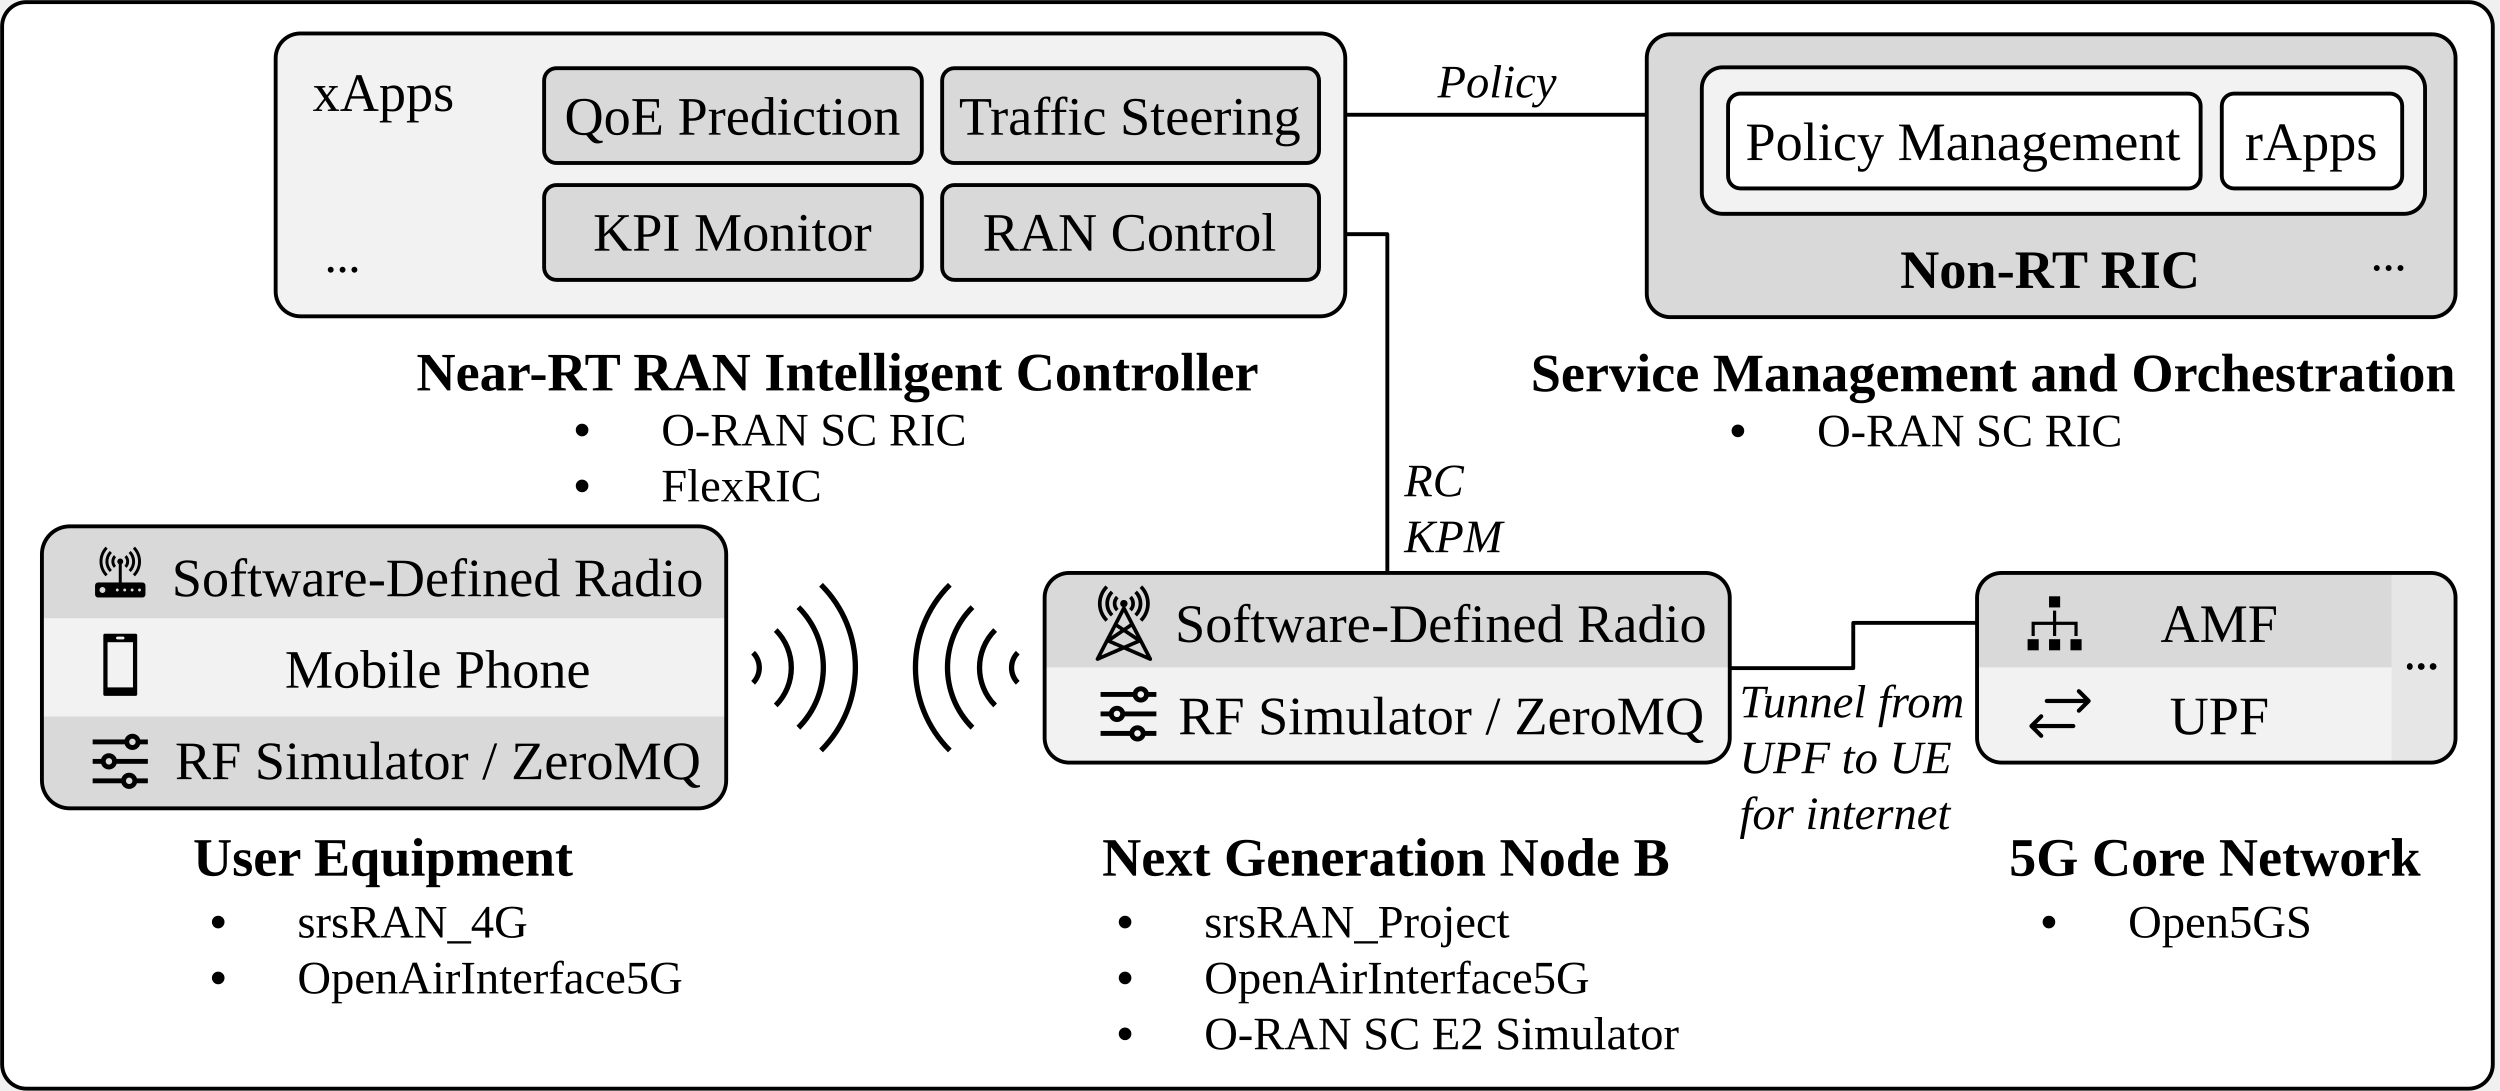
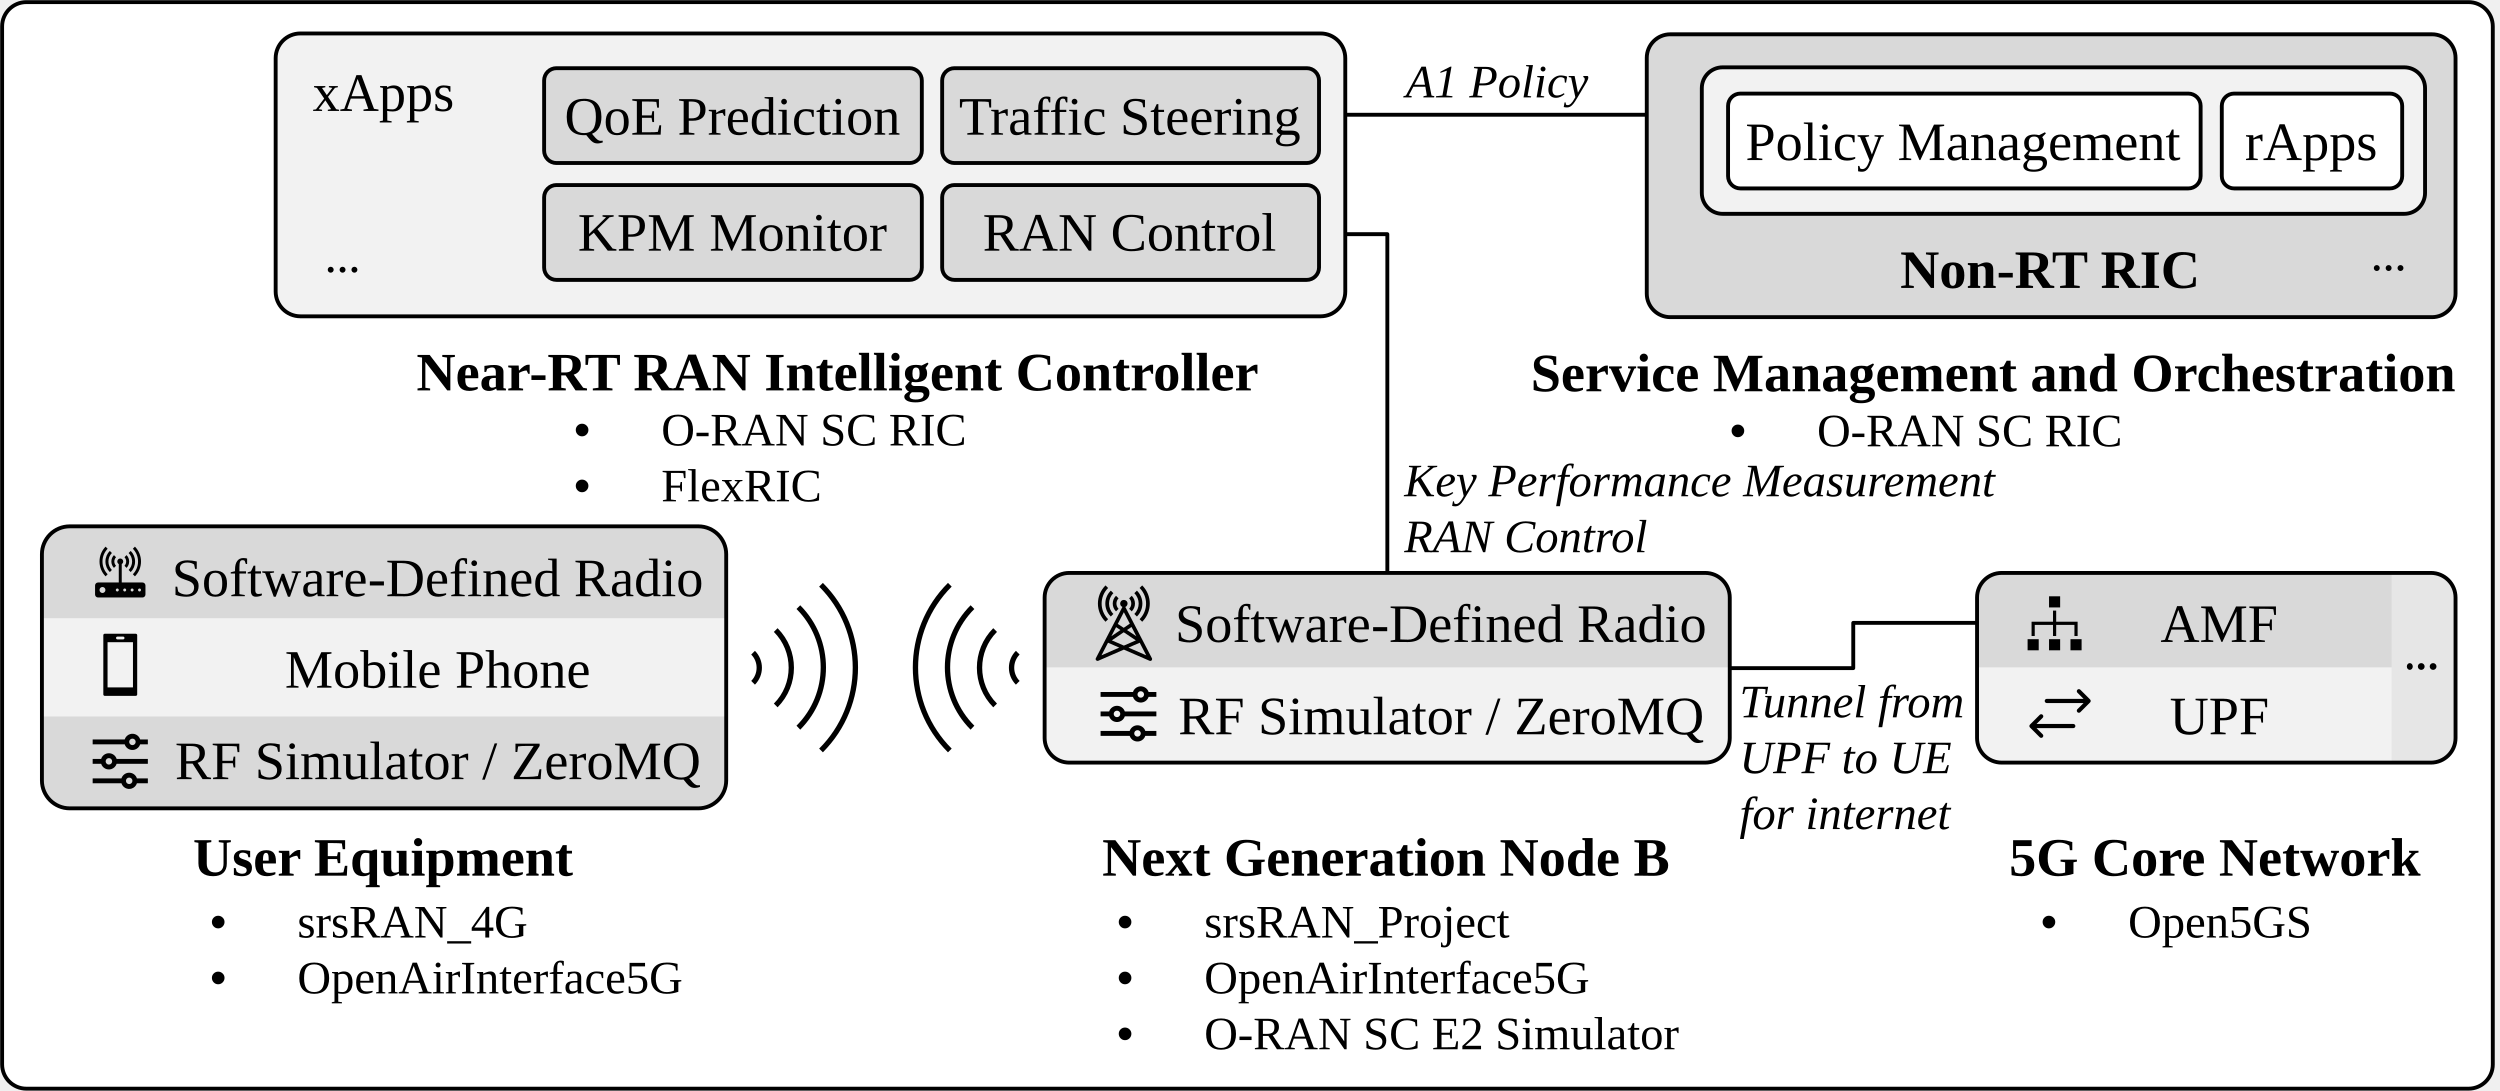
<svg xmlns="http://www.w3.org/2000/svg" width="2952" height="1288" xml:space="preserve" overflow="hidden">
  <g transform="translate(-666 -594)">
    <path d="M668 624.638C668 608.822 680.822 596 696.638 596L3580.36 596C3596.18 596 3609 608.822 3609 624.638L3609 1850.36C3609 1866.18 3596.18 1879 3580.36 1879L696.638 1879C680.822 1879 668 1866.18 668 1850.36Z" fill="#FFFFFF" fill-rule="evenodd" />
    <path d="M2610.5 662.296C2610.5 646.945 2622.94 634.5 2638.3 634.5L3537.7 634.5C3553.06 634.5 3565.5 646.945 3565.5 662.296L3565.5 940.704C3565.5 956.055 3553.06 968.5 3537.7 968.5L2638.3 968.5C2622.94 968.5 2610.5 956.055 2610.5 940.704Z" stroke="#000000" stroke-width="4.583" stroke-miterlimit="8" fill="#D9D9D9" fill-rule="evenodd" />
    <text font-family="Times New Roman,Times New Roman_MSFontService,sans-serif" font-weight="700" font-size="64" transform="matrix(1 0 0 1 2473.53 1056)">Service Management and Orchestration</text>
    <text font-family="Arial,Arial_MSFontService,sans-serif" font-weight="400" font-size="55" transform="matrix(1 0 0 1 2708.5 1121)">•</text>
    <text font-family="Times New Roman,Times New Roman_MSFontService,sans-serif" font-weight="400" font-size="55" transform="matrix(1 0 0 1 2811.62 1121)">O</text>
    <text font-family="Times New Roman,Times New Roman_MSFontService,sans-serif" font-weight="400" font-size="55" transform="matrix(1 0 0 1 2851.15 1121)">-</text>
    <text font-family="Times New Roman,Times New Roman_MSFontService,sans-serif" font-weight="400" font-size="55" transform="matrix(1 0 0 1 2869.49 1121)">RAN SC RIC</text>
    <path d="M2675.5 698.126C2675.5 684.526 2686.53 673.5 2700.13 673.5L3504.87 673.5C3518.47 673.5 3529.5 684.526 3529.5 698.126L3529.5 821.874C3529.5 835.474 3518.47 846.5 3504.87 846.5L2700.13 846.5C2686.53 846.5 2675.5 835.474 2675.5 821.874Z" stroke="#000000" stroke-width="4.583" stroke-miterlimit="8" fill="#F2F2F2" fill-rule="evenodd" />
    <text font-family="Times New Roman,Times New Roman_MSFontService,sans-serif" font-weight="700" font-size="64" transform="matrix(1 0 0 1 2909.71 934)">Non</text>
    <text font-family="Times New Roman,Times New Roman_MSFontService,sans-serif" font-weight="700" font-size="64" transform="matrix(1 0 0 1 3023.72 934)">-</text>
    <text font-family="Times New Roman,Times New Roman_MSFontService,sans-serif" font-weight="700" font-size="64" transform="matrix(1 0 0 1 3044.91 934)">RT RIC</text>
    <path d="M668.5 625.138C668.5 609.322 681.322 596.5 697.138 596.5L3580.86 596.5C3596.68 596.5 3609.5 609.322 3609.5 625.138L3609.5 1850.86C3609.5 1866.68 3596.68 1879.5 3580.86 1879.5L697.138 1879.5C681.322 1879.5 668.5 1866.68 668.5 1850.86Z" stroke="#000000" stroke-width="4.583" stroke-miterlimit="8" fill="none" fill-rule="evenodd" />
    <text font-family="Times New Roman,Times New Roman_MSFontService,sans-serif" font-weight="700" font-size="64" transform="matrix(1 0 0 1 893.947 1628)">User Equipment</text>
    <path d="M715 1246.52C715 1229.11 729.113 1215 746.522 1215L1491.48 1215C1508.89 1215 1523 1229.11 1523 1246.52L1523 1516.48C1523 1533.89 1508.89 1548 1491.48 1548L746.522 1548C729.113 1548 715 1533.89 715 1516.48Z" fill="#D9D9D9" fill-rule="evenodd" />
    <rect x="715" y="1324" width="808" height="116" fill="#F2F2F2" />
    <path d="M715.5 1248.4C715.5 1230.23 730.228 1215.5 748.397 1215.5L1490.6 1215.5C1508.77 1215.5 1523.5 1230.23 1523.5 1248.4L1523.5 1515.6C1523.5 1533.77 1508.77 1548.5 1490.6 1548.5L748.397 1548.5C730.228 1548.5 715.5 1533.77 715.5 1515.6Z" stroke="#000000" stroke-width="4.583" stroke-miterlimit="8" fill="none" fill-rule="evenodd" />
    <text font-family="Times New Roman,Times New Roman_MSFontService,sans-serif" font-weight="400" font-size="64" transform="matrix(1 0 0 1 872.618 1514)">RF Simulator / </text>
    <text font-family="Times New Roman,Times New Roman_MSFontService,sans-serif" font-weight="400" font-size="64" transform="matrix(1 0 0 1 1269.65 1514)">ZeroMQ</text>
    <text font-family="Times New Roman,Times New Roman_MSFontService,sans-serif" font-weight="400" font-size="64" transform="matrix(1 0 0 1 1002.38 1406)">Mobile Phone</text>
    <text font-family="Times New Roman,Times New Roman_MSFontService,sans-serif" font-weight="400" font-size="64" transform="matrix(1 0 0 1 868.894 1298)">Software</text>
    <text font-family="Times New Roman,Times New Roman_MSFontService,sans-serif" font-weight="400" font-size="64" transform="matrix(1 0 0 1 1100.35 1298)">-</text>
    <text font-family="Times New Roman,Times New Roman_MSFontService,sans-serif" font-weight="400" font-size="64" transform="matrix(1 0 0 1 1121.55 1298)">Defined Radio</text>
    <g>
      <g>
        <g>
          <path d="M823 1405.67 793 1405.67 793 1352.33 823 1352.33 823 1405.67ZM804.667 1345.67 811.333 1345.67C812.25 1345.67 813 1346.42 813 1347.33 813 1348.25 812.25 1349 811.333 1349L804.667 1349C803.75 1349 803 1348.25 803 1347.33 803 1346.42 803.75 1345.67 804.667 1345.67ZM826.333 1342.33 789.667 1342.33C788.75 1342.33 788 1343.08 788 1344L788 1414C788 1414.92 788.75 1415.67 789.667 1415.67L826.333 1415.67C827.25 1415.67 828 1414.92 828 1414L828 1344C828 1343.08 827.25 1342.33 826.333 1342.33Z" />
        </g>
      </g>
    </g>
    <g>
      <g>
        <g>
          <path d="M69.516 20.125C67.928 15.076 62.547 12.271 57.499 13.86 54.512 14.799 52.173 17.139 51.233 20.125L13.417 20.125 13.417 25.875 51.233 25.875C52.822 30.924 58.202 33.729 63.251 32.14 66.237 31.201 68.577 28.861 69.516 25.875L78.583 25.875 78.583 20.125ZM60.375 26.833C58.258 26.833 56.541 25.117 56.541 23 56.541 20.883 58.258 19.167 60.375 19.167 62.492 19.167 64.208 20.883 64.208 23 64.208 25.117 62.492 26.833 60.375 26.833Z" transform="matrix(1 0 0 1 762 1447)" />
          <path d="M56.541 59.416C52.358 59.422 48.66 62.136 47.4 66.125L13.417 66.125 13.417 71.875 47.4 71.875C48.988 76.924 54.369 79.729 59.418 78.14 62.404 77.201 64.743 74.861 65.683 71.875L78.583 71.875 78.583 66.125 65.683 66.125C64.423 62.136 60.725 59.422 56.541 59.416ZM56.541 72.833C54.425 72.833 52.708 71.117 52.708 69 52.708 66.883 54.425 65.166 56.541 65.166 58.659 65.166 60.375 66.883 60.375 69 60.375 71.117 58.659 72.833 56.541 72.833Z" transform="matrix(1 0 0 1 762 1447)" />
          <path d="M32.583 36.417C28.4 36.422 24.702 39.136 23.442 43.125L13.417 43.125 13.417 48.875 23.442 48.875C25.03 53.924 30.411 56.729 35.459 55.14 38.446 54.201 40.785 51.861 41.725 48.875L78.583 48.875 78.583 43.125 41.725 43.125C40.465 39.136 36.767 36.422 32.583 36.417ZM32.583 49.833C30.466 49.833 28.75 48.117 28.75 46 28.75 43.883 30.466 42.167 32.583 42.167 34.7 42.167 36.417 43.883 36.417 46 36.417 48.117 34.7 49.833 32.583 49.833Z" transform="matrix(1 0 0 1 762 1447)" />
        </g>
      </g>
    </g>
    <g>
      <g>
        <g>
          <path d="M34.563 37.1 37.013 34.65C35.788 33.338 35 31.588 35 29.663 35 27.738 35.788 25.988 37.013 24.675L34.563 22.225C32.638 24.15 31.5 26.775 31.5 29.663 31.5 32.55 32.638 35.175 34.563 37.1Z" transform="matrix(1 0 0 1.01191 766 1227)" />
          <path d="M29.663 42 32.113 39.55C29.575 37.013 28 33.513 28 29.663 28 25.813 29.575 22.313 32.113 19.775L29.663 17.325C26.425 20.475 24.5 24.85 24.5 29.663 24.5 34.475 26.425 38.85 29.663 42Z" transform="matrix(1 0 0 1.01191 766 1227)" />
          <path d="M27.125 44.538C23.363 40.775 21 35.525 21 29.663 21 23.8 23.363 18.638 27.125 14.787L24.675 12.338C20.213 16.8 17.5 22.925 17.5 29.663 17.5 36.4 20.213 42.525 24.675 46.988L27.125 44.538Z" transform="matrix(1 0 0 1.01191 766 1227)" />
          <path d="M49.438 37.1C51.363 35.175 52.5 32.55 52.5 29.663 52.5 26.775 51.363 24.15 49.438 22.225L46.988 24.675C48.213 25.9 49 27.65 49 29.663 49 31.675 48.213 33.338 46.988 34.65L49.438 37.1Z" transform="matrix(1 0 0 1.01191 766 1227)" />
          <path d="M51.888 39.55 54.338 42C57.575 38.85 59.5 34.475 59.5 29.663 59.5 24.85 57.575 20.475 54.338 17.325L51.888 19.775C54.425 22.313 56 25.813 56 29.663 56 33.513 54.425 37.013 51.888 39.55Z" transform="matrix(1 0 0 1.01191 766 1227)" />
          <path d="M56.875 44.538 59.325 46.988C63.788 42.525 66.5 36.4 66.5 29.663 66.5 22.925 63.788 16.8 59.325 12.338L56.875 14.787C60.638 18.55 63 23.8 63 29.663 63 35.525 60.638 40.688 56.875 44.538Z" transform="matrix(1 0 0 1.01191 766 1227)" />
          <path d="M64.75 64.663C63.788 64.663 63 63.875 63 62.913 63 61.95 63.788 61.163 64.75 61.163 65.713 61.163 66.5 61.95 66.5 62.913 66.5 63.875 65.713 64.663 64.75 64.663ZM56 64.663C55.038 64.663 54.25 63.875 54.25 62.913 54.25 61.95 55.038 61.163 56 61.163 56.963 61.163 57.75 61.95 57.75 62.913 57.75 63.875 56.963 64.663 56 64.663ZM47.25 64.663C46.288 64.663 45.5 63.875 45.5 62.913 45.5 61.95 46.288 61.163 47.25 61.163 48.213 61.163 49 61.95 49 62.913 49 63.875 48.213 64.663 47.25 64.663ZM38.5 64.663C37.538 64.663 36.75 63.875 36.75 62.913 36.75 61.95 37.538 61.163 38.5 61.163 39.463 61.163 40.25 61.95 40.25 62.913 40.25 63.875 39.463 64.663 38.5 64.663ZM21 66.413C19.075 66.413 17.5 64.838 17.5 62.913 17.5 60.988 19.075 59.413 21 59.413 22.925 59.413 24.5 60.988 24.5 62.913 24.5 64.838 22.925 66.413 21 66.413ZM68.25 54.163 43.75 54.163 43.75 32.638C44.8 32.025 45.5 30.888 45.5 29.663 45.5 27.738 43.925 26.163 42 26.163 40.075 26.163 38.5 27.738 38.5 29.663 38.5 30.975 39.2 32.113 40.25 32.638L40.25 54.163 15.75 54.163C13.825 54.163 12.25 55.738 12.25 57.663L12.25 68.163C12.25 70.088 13.825 71.663 15.75 71.663L68.25 71.663C70.175 71.663 71.75 70.088 71.75 68.163L71.75 57.663C71.75 55.738 70.175 54.163 68.25 54.163Z" transform="matrix(1 0 0 1.01191 766 1227)" />
        </g>
      </g>
    </g>
    <g>
      <g>
        <g>
          <path d="M55.681 132.754C108.531 79.904 194.098 79.904 246.948 132.754L251.352 128.35C195.985 72.983 106.329 72.983 51.277 128.35L55.681 132.754Z" transform="matrix(6.12324e-17 1 -1 6.12323e-17 1766 1231)" />
          <path d="M224.612 155.089C184.031 114.508 118.283 114.508 77.702 155.089L82.106 159.494C120.171 121.429 181.829 121.429 219.894 159.494L224.612 155.089Z" transform="matrix(6.12324e-17 1 -1 6.12323e-17 1766 1231)" />
          <path d="M109.16 186.233C132.439 162.954 170.504 162.954 193.783 186.233L198.187 181.829C172.392 156.033 130.552 156.033 104.756 181.829L109.16 186.233Z" transform="matrix(6.12324e-17 1 -1 6.12323e-17 1766 1231)" />
          <path d="M135.9 212.973C144.394 204.479 158.55 204.479 167.044 212.973L171.448 208.569C160.437 197.558 142.506 197.558 131.496 208.569L135.9 212.973Z" transform="matrix(6.12324e-17 1 -1 6.12323e-17 1766 1231)" />
        </g>
      </g>
    </g>
    <text font-family="Arial,Arial_MSFontService,sans-serif" font-weight="400" font-size="55" transform="matrix(1 0 0 1 914.043 1701)">•</text>
    <text font-family="Times New Roman,Times New Roman_MSFontService,sans-serif" font-weight="400" font-size="55" transform="matrix(1 0 0 1 1017.17 1701)">srsRAN_4G</text>
    <text font-family="Arial,Arial_MSFontService,sans-serif" font-weight="400" font-size="55" transform="matrix(1 0 0 1 914.043 1767)">•</text>
    <text font-family="Times New Roman,Times New Roman_MSFontService,sans-serif" font-weight="400" font-size="55" transform="matrix(1 0 0 1 1017.17 1767)">OpenAirInterface5G</text>
    <text font-family="Times New Roman,Times New Roman_MSFontService,sans-serif" font-weight="700" font-size="64" transform="matrix(1 0 0 1 1967.44 1628)">Next Generation Node B</text>
    <g>
      <g>
        <g>
          <path d="M55.681 132.754C108.531 79.904 194.098 79.904 246.948 132.754L251.352 128.35C195.986 72.983 106.329 72.983 51.277 128.35L55.681 132.754Z" transform="matrix(1.83697e-16 1 1 -1.83697e-16 1657 1231)" />
          <path d="M224.613 155.09C184.031 114.508 118.283 114.508 77.702 155.09L82.106 159.494C120.171 121.429 181.829 121.429 219.894 159.494L224.613 155.09Z" transform="matrix(1.83697e-16 1 1 -1.83697e-16 1657 1231)" />
          <path d="M109.16 186.233C132.44 162.954 170.504 162.954 193.783 186.233L198.188 181.829C172.392 156.033 130.552 156.033 104.756 181.829L109.16 186.233Z" transform="matrix(1.83697e-16 1 1 -1.83697e-16 1657 1231)" />
          <path d="M135.9 212.973C144.394 204.479 158.55 204.479 167.044 212.973L171.448 208.569C160.438 197.558 142.506 197.558 131.496 208.569L135.9 212.973Z" transform="matrix(1.83697e-16 1 1 -1.83697e-16 1657 1231)" />
        </g>
      </g>
    </g>
    <path d="M1899 1299.06C1899 1283.01 1912.01 1270 1928.06 1270L2678.94 1270C2694.99 1270 2708 1283.01 2708 1299.06L2708 1464.94C2708 1480.99 2694.99 1494 2678.94 1494L1928.06 1494C1912.01 1494 1899 1480.99 1899 1464.94Z" fill="#D9D9D9" fill-rule="evenodd" />
    <path d="M31.828 0 776.172 0C793.75-6.42937e-15 808 14.25 808 31.828L808 111 0 111 0 31.828C-6.42933e-15 14.25 14.25 0 31.828 0Z" fill="#F2F2F2" fill-rule="evenodd" transform="matrix(1 0 0 -1 1900 1493)" />
    <path d="M1899.5 1299.56C1899.5 1283.51 1912.51 1270.5 1928.56 1270.5L2679.44 1270.5C2695.49 1270.5 2708.5 1283.51 2708.5 1299.56L2708.5 1465.44C2708.5 1481.49 2695.49 1494.5 2679.44 1494.5L1928.56 1494.5C1912.51 1494.5 1899.5 1481.49 1899.5 1465.44Z" stroke="#000000" stroke-width="4.583" stroke-miterlimit="8" fill="none" fill-rule="evenodd" />
    <text font-family="Times New Roman,Times New Roman_MSFontService,sans-serif" font-weight="400" font-size="64" transform="matrix(1 0 0 1 2053.54 1352)">Software</text>
    <text font-family="Times New Roman,Times New Roman_MSFontService,sans-serif" font-weight="400" font-size="64" transform="matrix(1 0 0 1 2285 1352)">-</text>
    <text font-family="Times New Roman,Times New Roman_MSFontService,sans-serif" font-weight="400" font-size="64" transform="matrix(1 0 0 1 2306.2 1352)">Defined Radio</text>
    <g>
      <g>
        <g>
          <path d="M43.333 37.917 46.367 34.883C43.043 31.438 43.043 25.979 46.367 22.533L43.333 19.5C38.277 24.598 38.277 32.819 43.333 37.917Z" transform="matrix(1.00962 0 0 1 1940 1278)" />
          <path d="M37.267 43.983 40.3 40.95C33.539 34.232 33.504 23.305 40.222 16.544 40.248 16.518 40.274 16.492 40.3 16.467L37.267 13.433C28.831 21.75 28.734 35.331 37.051 43.767 37.122 43.84 37.194 43.912 37.267 43.983Z" transform="matrix(1.00962 0 0 1 1940 1278)" />
          <path d="M34.125 47.125C24.012 36.93 24.012 20.487 34.125 10.292L31.092 7.258C19.245 19.104 19.244 38.309 31.089 50.156 31.09 50.157 31.091 50.157 31.092 50.158Z" transform="matrix(1.00962 0 0 1 1940 1278)" />
          <path d="M61.75 37.917C66.806 32.819 66.806 24.598 61.75 19.5L58.717 22.533C60.336 24.178 61.233 26.4 61.208 28.708 61.212 31.012 60.318 33.227 58.717 34.883Z" transform="matrix(1.00962 0 0 1 1940 1278)" />
          <path d="M64.783 40.95 67.817 43.983C76.253 35.666 76.349 22.085 68.032 13.649 67.961 13.577 67.889 13.505 67.817 13.433L64.783 16.467C71.544 23.185 71.579 34.111 64.861 40.872 64.835 40.898 64.809 40.924 64.783 40.95Z" transform="matrix(1.00962 0 0 1 1940 1278)" />
          <path d="M70.958 47.125 73.992 50.158C85.838 38.313 85.839 19.107 73.994 7.261 73.993 7.26 73.992 7.259 73.992 7.258L70.958 10.292C81.071 20.487 81.071 36.93 70.958 47.125Z" transform="matrix(1.00962 0 0 1 1940 1278)" />
          <path d="M85.583 93.936 85.583 93.936C85.55 93.743 85.488 93.557 85.399 93.383 85.399 93.383 85.399 93.383 85.399 93.318L54.524 33.193C54.43 33.017 54.309 32.856 54.167 32.717 56.385 31.819 57.456 29.293 56.559 27.075 55.661 24.856 53.135 23.785 50.917 24.682 48.698 25.58 47.627 28.106 48.525 30.325 48.965 31.413 49.828 32.276 50.917 32.717 50.801 32.844 50.703 32.986 50.624 33.139L19.749 93.264C19.749 93.264 19.749 93.264 19.749 93.329 19.66 93.503 19.598 93.689 19.565 93.882L19.565 93.882C19.538 94.061 19.538 94.244 19.565 94.423 19.565 94.423 19.565 94.51 19.565 94.553 19.594 94.728 19.645 94.9 19.717 95.062 19.717 95.062 19.717 95.062 19.717 95.062 19.717 95.062 19.825 95.214 19.868 95.301 19.934 95.409 20.007 95.514 20.085 95.615L20.085 95.615C20.14 95.662 20.198 95.705 20.258 95.745 20.352 95.833 20.453 95.913 20.562 95.983 20.646 96.027 20.733 96.067 20.822 96.102L21.147 96.222 21.428 96.222 21.667 96.416 21.818 96.416 21.959 96.416C22.158 96.398 22.352 96.347 22.533 96.265L52.563 83.059 82.55 96.232C82.822 96.356 83.118 96.419 83.416 96.416L83.416 96.416C83.596 96.413 83.774 96.388 83.947 96.341L84.099 96.341C84.237 96.288 84.371 96.227 84.5 96.156L84.597 96.091C84.739 96.002 84.87 95.897 84.987 95.777L84.987 95.777C85.072 95.671 85.148 95.559 85.215 95.442 85.262 95.372 85.305 95.299 85.345 95.225 85.345 95.225 85.345 95.225 85.345 95.225 85.418 95.059 85.469 94.884 85.496 94.705 85.496 94.705 85.496 94.629 85.496 94.586 85.564 94.376 85.594 94.156 85.583 93.936ZM67.166 67.34 56.225 59.941 61.501 56.333ZM52.542 38.87 59.507 52.422 52.379 57.33 45.879 52.997C45.738 52.898 45.585 52.818 45.424 52.758ZM43.463 56.539 48.544 59.973 37.917 67.264ZM26.379 89.819 34.027 74.912 47.168 80.686ZM38.502 72.15 52.401 62.584 66.571 72.171 52.563 78.325ZM75.335 88.335 57.947 80.697 71.067 74.934 78.704 89.808Z" transform="matrix(1.00962 0 0 1 1940 1278)" />
        </g>
      </g>
    </g>
    <text font-family="Times New Roman,Times New Roman_MSFontService,sans-serif" font-weight="400" font-size="64" transform="matrix(1 0 0 1 2057.26 1461)">RF Simulator / </text>
    <text font-family="Times New Roman,Times New Roman_MSFontService,sans-serif" font-weight="400" font-size="64" transform="matrix(1 0 0 1 2454.29 1461)">ZeroMQ</text>
    <g>
      <g>
        <g>
          <path d="M69.516 20.125C67.928 15.076 62.547 12.271 57.499 13.86 54.512 14.799 52.173 17.139 51.233 20.125L13.417 20.125 13.417 25.875 51.233 25.875C52.822 30.924 58.202 33.729 63.251 32.14 66.237 31.201 68.577 28.861 69.516 25.875L78.583 25.875 78.583 20.125ZM60.375 26.833C58.258 26.833 56.541 25.117 56.541 23 56.541 20.883 58.258 19.167 60.375 19.167 62.492 19.167 64.208 20.883 64.208 23 64.208 25.117 62.492 26.833 60.375 26.833Z" transform="matrix(1.01087 0 0 1 1952 1391)" />
          <path d="M56.541 59.416C52.358 59.422 48.66 62.136 47.4 66.125L13.417 66.125 13.417 71.875 47.4 71.875C48.988 76.924 54.369 79.729 59.418 78.14 62.404 77.201 64.743 74.861 65.683 71.875L78.583 71.875 78.583 66.125 65.683 66.125C64.423 62.136 60.725 59.422 56.541 59.416ZM56.541 72.833C54.425 72.833 52.708 71.117 52.708 69 52.708 66.883 54.425 65.166 56.541 65.166 58.659 65.166 60.375 66.883 60.375 69 60.375 71.117 58.659 72.833 56.541 72.833Z" transform="matrix(1.01087 0 0 1 1952 1391)" />
          <path d="M32.583 36.417C28.4 36.422 24.702 39.136 23.442 43.125L13.417 43.125 13.417 48.875 23.442 48.875C25.03 53.924 30.411 56.729 35.459 55.14 38.446 54.201 40.785 51.861 41.725 48.875L78.583 48.875 78.583 43.125 41.725 43.125C40.465 39.136 36.767 36.422 32.583 36.417ZM32.583 49.833C30.466 49.833 28.75 48.117 28.75 46 28.75 43.883 30.466 42.167 32.583 42.167 34.7 42.167 36.417 43.883 36.417 46 36.417 48.117 34.7 49.833 32.583 49.833Z" transform="matrix(1.01087 0 0 1 1952 1391)" />
        </g>
      </g>
    </g>
    <text font-family="Arial,Arial_MSFontService,sans-serif" font-weight="400" font-size="55" transform="matrix(1 0 0 1 1984.86 1701)">•</text>
    <text font-family="Times New Roman,Times New Roman_MSFontService,sans-serif" font-weight="400" font-size="55" transform="matrix(1 0 0 1 2087.98 1701)">srsRAN_Project</text>
    <text font-family="Arial,Arial_MSFontService,sans-serif" font-weight="400" font-size="55" transform="matrix(1 0 0 1 1984.86 1767)">•</text>
    <text font-family="Times New Roman,Times New Roman_MSFontService,sans-serif" font-weight="400" font-size="55" transform="matrix(1 0 0 1 2087.98 1767)">OpenAirInterface5G</text>
    <text font-family="Arial,Arial_MSFontService,sans-serif" font-weight="400" font-size="55" transform="matrix(1 0 0 1 1984.86 1833)">•</text>
    <text font-family="Times New Roman,Times New Roman_MSFontService,sans-serif" font-weight="400" font-size="55" transform="matrix(1 0 0 1 2087.98 1833)">O</text>
    <text font-family="Times New Roman,Times New Roman_MSFontService,sans-serif" font-weight="400" font-size="55" transform="matrix(1 0 0 1 2127.51 1833)">-</text>
    <text font-family="Times New Roman,Times New Roman_MSFontService,sans-serif" font-weight="400" font-size="55" transform="matrix(1 0 0 1 2145.85 1833)">RAN SC E2 Simulator</text>
    <text font-family="Times New Roman,Times New Roman_MSFontService,sans-serif" font-weight="700" font-size="64" transform="matrix(1 0 0 1 3038.4 1628)">5G Core Network</text>
    <path d="M3000 1299.06C3000 1283.01 3013.01 1270 3029.06 1270L3535.94 1270C3551.99 1270 3565 1283.01 3565 1299.06L3565 1464.94C3565 1480.99 3551.99 1494 3535.94 1494L3029.06 1494C3013.01 1494 3000 1480.99 3000 1464.94Z" fill="#D9D9D9" fill-rule="evenodd" />
    <path d="M31.828 0 533.172 0C550.75-8.99152e-15 565 14.25 565 31.828L565 111 0 111 0 31.828C-4.49575e-15 14.25 14.25-4.49576e-15 31.828-8.99152e-15Z" fill="#F2F2F2" fill-rule="evenodd" transform="matrix(1 0 0 -1 3000 1493)" />
    <text font-family="Times New Roman,Times New Roman_MSFontService,sans-serif" font-weight="400" font-size="64" transform="matrix(1 0 0 1 3217.04 1352)">AMF</text>
    <g>
      <g>
        <g>
          <path d="M3085.5 1361.88 3085.5 1348.75 3098.62 1348.75 3098.62 1361.88Z" />
          <path d="M3085.5 1311.25 3085.5 1298.12 3098.62 1298.12 3098.62 1311.25Z" />
          <path d="M3060.19 1361.88 3060.19 1348.75 3073.31 1348.75 3073.31 1361.88Z" />
          <path d="M3110.81 1361.88 3110.81 1348.75 3123.94 1348.75 3123.94 1361.88Z" />
          <path d="M3064.88 1328.12 3064.88 1345 3068.62 1345 3068.62 1331.88 3090.19 1331.88 3090.19 1345 3093.94 1345 3093.94 1331.88 3115.5 1331.88 3115.5 1345 3119.25 1345 3119.25 1328.12 3093.94 1328.12 3093.94 1315 3090.19 1315 3090.19 1328.12 3064.88 1328.12Z" />
        </g>
      </g>
    </g>
    <text font-family="Times New Roman,Times New Roman_MSFontService,sans-serif" font-weight="400" font-size="64" transform="matrix(1 0 0 1 3227.92 1461)">UPF</text>
    <g>
      <g>
        <g>
          <path d="M3114.14 1448.84 3070.72 1448.84 3078.03 1441.54C3078.97 1440.56 3078.95 1438.99 3077.97 1438.05 3077.01 1437.12 3075.49 1437.12 3074.54 1438.05L3063.01 1449.57C3062.05 1450.53 3062.05 1452.09 3063.01 1453.06L3074.54 1464.58C3075.52 1465.53 3077.08 1465.5 3078.03 1464.52 3078.95 1463.56 3078.95 1462.04 3078.03 1461.09L3070.72 1453.78 3114.14 1453.78C3115.5 1453.78 3116.6 1452.68 3116.6 1451.31 3116.6 1449.95 3115.5 1448.84 3114.14 1448.84Z" />
          <path d="M3082.86 1419.22 3126.28 1419.22 3118.97 1411.91C3118.03 1410.93 3118.05 1409.37 3119.03 1408.42 3119.99 1407.5 3121.51 1407.5 3122.46 1408.42L3133.99 1419.94C3134.95 1420.91 3134.95 1422.47 3133.99 1423.43L3122.46 1434.95C3121.48 1435.9 3119.92 1435.87 3118.97 1434.89 3118.05 1433.94 3118.05 1432.42 3118.97 1431.46L3126.28 1424.16 3082.86 1424.16C3081.5 1424.16 3080.4 1423.05 3080.4 1421.69 3080.4 1420.32 3081.5 1419.22 3082.86 1419.22Z" />
        </g>
      </g>
    </g>
    <text font-family="Arial,Arial_MSFontService,sans-serif" font-weight="400" font-size="55" transform="matrix(1 0 0 1 3075.76 1701)">•</text>
    <text font-family="Times New Roman,Times New Roman_MSFontService,sans-serif" font-weight="400" font-size="55" transform="matrix(1 0 0 1 3178.89 1701)">Open5GS</text>
    <path d="M30.244 0 193.755 0C210.459-3.56478e-15 224 13.541 224 30.244L224 75 0 75 0 30.244C-3.56477e-15 13.541 13.541 0 30.244 0Z" fill="#E6E6E6" fill-rule="evenodd" transform="matrix(-1.83697e-16 -1 -1 1.83697e-16 3565 1493)" />
    <path d="M3000.5 1299.56C3000.5 1283.51 3013.51 1270.5 3029.56 1270.5L3536.44 1270.5C3552.49 1270.5 3565.5 1283.51 3565.5 1299.56L3565.5 1465.44C3565.5 1481.49 3552.49 1494.5 3536.44 1494.5L3029.56 1494.5C3013.51 1494.5 3000.5 1481.49 3000.5 1465.44Z" stroke="#000000" stroke-width="4.583" stroke-miterlimit="8" fill="none" fill-rule="evenodd" />
    <path d="M0 0 398.877 0 398.877 59.656" stroke="#000000" stroke-width="4.583" stroke-linejoin="round" stroke-miterlimit="10" fill="none" fill-rule="evenodd" transform="matrix(-1.83697e-16 -1 -1 1.83697e-16 2304.16 1269.38)" />
    <path d="M991.5 662.672C991.5 646.561 1004.56 633.5 1020.67 633.5L2225.33 633.5C2241.44 633.5 2254.5 646.561 2254.5 662.672L2254.5 938.328C2254.5 954.44 2241.44 967.5 2225.33 967.5L1020.67 967.5C1004.56 967.5 991.5 954.44 991.5 938.328Z" stroke="#000000" stroke-width="4.583" stroke-miterlimit="8" fill="#F2F2F2" fill-rule="evenodd" />
    <text font-family="Times New Roman,Times New Roman_MSFontService,sans-serif" font-weight="700" font-size="64" transform="matrix(1 0 0 1 1157.77 1055)">Near</text>
    <text font-family="Times New Roman,Times New Roman_MSFontService,sans-serif" font-weight="700" font-size="64" transform="matrix(1 0 0 1 1291.16 1055)">-</text>
    <text font-family="Times New Roman,Times New Roman_MSFontService,sans-serif" font-weight="700" font-size="64" transform="matrix(1 0 0 1 1312.36 1055)">RT RAN Intelligent Controller</text>
    <text font-family="Arial,Arial_MSFontService,sans-serif" font-weight="400" font-size="55" transform="matrix(1 0 0 1 1343.71 1120)">•</text>
    <text font-family="Times New Roman,Times New Roman_MSFontService,sans-serif" font-weight="400" font-size="55" transform="matrix(1 0 0 1 1446.84 1120)">O</text>
    <text font-family="Times New Roman,Times New Roman_MSFontService,sans-serif" font-weight="400" font-size="55" transform="matrix(1 0 0 1 1486.37 1120)">-</text>
    <text font-family="Times New Roman,Times New Roman_MSFontService,sans-serif" font-weight="400" font-size="55" transform="matrix(1 0 0 1 1504.7 1120)">RAN SC RIC</text>
    <text font-family="Arial,Arial_MSFontService,sans-serif" font-weight="400" font-size="55" transform="matrix(1 0 0 1 1343.71 1186)">•</text>
    <text font-family="Times New Roman,Times New Roman_MSFontService,sans-serif" font-weight="400" font-size="55" transform="matrix(1 0 0 1 1446.84 1186)">FlexRIC</text>
    <path d="M2254.5 729.5 2609.97 729.5" stroke="#000000" stroke-width="4.583" stroke-miterlimit="8" fill="none" fill-rule="evenodd" />
-     <text font-family="Times New Roman,Times New Roman_MSFontService,sans-serif" font-style="italic" font-weight="400" font-size="55" transform="matrix(1 0 0 1 2363.45 709)">Policy</text>
-     <text font-family="Times New Roman,Times New Roman_MSFontService,sans-serif" font-style="italic" font-weight="400" font-size="55" transform="matrix(1 0 0 1 2324.16 1180)">RC</text>
-     <text font-family="Times New Roman,Times New Roman_MSFontService,sans-serif" font-style="italic" font-weight="400" font-size="55" transform="matrix(1 0 0 1 2324.16 1246)">KPM</text>
-     <path d="M1308.5 827.031C1308.5 819.006 1315.01 812.5 1323.03 812.5L1739.97 812.5C1747.99 812.5 1754.5 819.006 1754.5 827.031L1754.5 909.969C1754.5 917.994 1747.99 924.5 1739.97 924.5L1323.03 924.5C1315.01 924.5 1308.5 917.994 1308.5 909.969Z" stroke="#000000" stroke-width="4.583" stroke-miterlimit="8" fill="#D9D9D9" fill-rule="evenodd" />
-     <text font-family="Times New Roman,Times New Roman_MSFontService,sans-serif" font-weight="400" font-size="64" transform="matrix(1 0 0 1 1366.36 890)">KPI Monitor</text>
+     <text font-family="Times New Roman,Times New Roman_MSFontService,sans-serif" font-style="italic" font-weight="400" font-size="55" transform="matrix(1 0 0 1 2325.92 709)">A1 </text>
+     <text font-family="Times New Roman,Times New Roman_MSFontService,sans-serif" font-style="italic" font-weight="400" font-size="55" transform="matrix(1 0 0 1 2400.97 709)">Policy</text>
+     <text font-family="Times New Roman,Times New Roman_MSFontService,sans-serif" font-style="italic" font-weight="400" font-size="55" transform="matrix(1 0 0 1 2324.16 1180)">Key Performance Measurement</text>
+     <text font-family="Times New Roman,Times New Roman_MSFontService,sans-serif" font-style="italic" font-weight="400" font-size="55" transform="matrix(1 0 0 1 2324.16 1246)">R</text>
+     <text font-family="Times New Roman,Times New Roman_MSFontService,sans-serif" font-style="italic" font-weight="400" font-size="55" transform="matrix(1 0 0 1 2357.96 1246)">AN </text>
+     <text font-family="Times New Roman,Times New Roman_MSFontService,sans-serif" font-style="italic" font-weight="400" font-size="55" transform="matrix(1 0 0 1 2442.18 1246)">C</text>
+     <text font-family="Times New Roman,Times New Roman_MSFontService,sans-serif" font-style="italic" font-weight="400" font-size="55" transform="matrix(1 0 0 1 2478.84 1246)">ontrol</text>
+     <path d="M1308.5 827.031C1308.5 819.006 1315.01 812.5 1323.03 812.5L1739.97 812.5C1747.99 812.5 1754.5 819.006 1754.5 827.031L1754.5 909.969C1754.5 917.995 1747.99 924.5 1739.97 924.5L1323.03 924.5C1315.01 924.5 1308.5 917.995 1308.5 909.969Z" stroke="#000000" stroke-width="4.583" stroke-miterlimit="8" fill="#D9D9D9" fill-rule="evenodd" />
+     <text font-family="Times New Roman,Times New Roman_MSFontService,sans-serif" font-weight="400" font-size="64" transform="matrix(1 0 0 1 1348.32 890)">KP</text>
+     <text font-family="Times New Roman,Times New Roman_MSFontService,sans-serif" font-weight="400" font-size="64" transform="matrix(1 0 0 1 1430.24 890)">M</text>
+     <text font-family="Times New Roman,Times New Roman_MSFontService,sans-serif" font-weight="400" font-size="64" transform="matrix(1 0 0 1 1503.58 890)">Monitor</text>
    <path d="M1778.5 689.031C1778.5 681.006 1785.01 674.5 1793.03 674.5L2208.97 674.5C2216.99 674.5 2223.5 681.006 2223.5 689.031L2223.5 771.969C2223.5 779.994 2216.99 786.5 2208.97 786.5L1793.03 786.5C1785.01 786.5 1778.5 779.994 1778.5 771.969Z" stroke="#000000" stroke-width="4.583" stroke-miterlimit="8" fill="#D9D9D9" fill-rule="evenodd" />
    <text font-family="Times New Roman,Times New Roman_MSFontService,sans-serif" font-weight="400" font-size="64" transform="matrix(1 0 0 1 1798.33 753)">Traffic Steering</text>
-     <path d="M1308.5 689.031C1308.5 681.005 1315.01 674.5 1323.03 674.5L1739.97 674.5C1747.99 674.5 1754.5 681.005 1754.5 689.031L1754.5 771.969C1754.5 779.994 1747.99 786.5 1739.97 786.5L1323.03 786.5C1315.01 786.5 1308.5 779.994 1308.5 771.969Z" stroke="#000000" stroke-width="4.583" stroke-miterlimit="8" fill="#D9D9D9" fill-rule="evenodd" />
+     <path d="M1308.5 689.031C1308.5 681.006 1315.01 674.5 1323.03 674.5L1739.97 674.5C1747.99 674.5 1754.5 681.006 1754.5 689.031L1754.5 771.969C1754.5 779.994 1747.99 786.5 1739.97 786.5L1323.03 786.5C1315.01 786.5 1308.5 779.994 1308.5 771.969Z" stroke="#000000" stroke-width="4.583" stroke-miterlimit="8" fill="#D9D9D9" fill-rule="evenodd" />
    <text font-family="Times New Roman,Times New Roman_MSFontService,sans-serif" font-weight="400" font-size="64" transform="matrix(1 0 0 1 1332.56 753)">QoE</text>
    <text font-family="Times New Roman,Times New Roman_MSFontService,sans-serif" font-weight="400" font-size="64" transform="matrix(1 0 0 1 1466.05 753)">Prediction</text>
    <path d="M1778.5 827.031C1778.5 819.006 1785.01 812.5 1793.03 812.5L2208.97 812.5C2216.99 812.5 2223.5 819.006 2223.5 827.031L2223.5 909.97C2223.5 917.995 2216.99 924.5 2208.97 924.5L1793.03 924.5C1785.01 924.5 1778.5 917.995 1778.5 909.97Z" stroke="#000000" stroke-width="4.583" stroke-miterlimit="8" fill="#D9D9D9" fill-rule="evenodd" />
    <text font-family="Times New Roman,Times New Roman_MSFontService,sans-serif" font-weight="400" font-size="64" transform="matrix(1 0 0 1 1826.41 890)">RAN Control</text>
-     <path d="M3289.5 719.031C3289.5 711.005 3296.01 704.5 3304.03 704.5L3487.97 704.5C3495.99 704.5 3502.5 711.005 3502.5 719.031L3502.5 801.969C3502.5 809.994 3495.99 816.5 3487.97 816.5L3304.03 816.5C3296.01 816.5 3289.5 809.994 3289.5 801.969Z" stroke="#000000" stroke-width="4.583" stroke-miterlimit="8" fill="#FFFFFF" fill-rule="evenodd" />
+     <path d="M3289.5 719.031C3289.5 711.005 3296.01 704.5 3304.03 704.5L3487.97 704.5C3495.99 704.5 3502.5 711.005 3502.5 719.031L3502.5 801.969C3502.5 809.994 3495.99 816.499 3487.97 816.499L3304.03 816.499C3296.01 816.499 3289.5 809.994 3289.5 801.969Z" stroke="#000000" stroke-width="4.583" stroke-miterlimit="8" fill="#FFFFFF" fill-rule="evenodd" />
    <text font-family="Times New Roman,Times New Roman_MSFontService,sans-serif" font-weight="400" font-size="64" transform="matrix(1 0 0 1 3316.78 783)">rApps</text>
-     <path d="M2706.5 719.031C2706.5 711.006 2713.01 704.5 2721.03 704.5L3249.97 704.5C3257.99 704.5 3264.5 711.006 3264.5 719.031L3264.5 801.969C3264.5 809.994 3257.99 816.5 3249.97 816.5L2721.03 816.5C2713.01 816.5 2706.5 809.994 2706.5 801.969Z" stroke="#000000" stroke-width="4.583" stroke-miterlimit="8" fill="#FFFFFF" fill-rule="evenodd" />
+     <path d="M2706.5 719.031C2706.5 711.006 2713.01 704.5 2721.03 704.5L3249.97 704.5C3257.99 704.5 3264.5 711.006 3264.5 719.031L3264.5 801.968C3264.5 809.994 3257.99 816.499 3249.97 816.499L2721.03 816.499C2713.01 816.499 2706.5 809.994 2706.5 801.968Z" stroke="#000000" stroke-width="4.583" stroke-miterlimit="8" fill="#FFFFFF" fill-rule="evenodd" />
    <text font-family="Times New Roman,Times New Roman_MSFontService,sans-serif" font-weight="400" font-size="64" transform="matrix(1 0 0 1 2727.06 783)">Policy Management</text>
    <text font-family="Times New Roman,Times New Roman_MSFontService,sans-serif" font-weight="400" font-size="64" transform="matrix(1 0 0 1 1035.18 725)">xApps</text>
    <path d="M0 0 145.823 0 145.823 53.415 291.645 53.415" stroke="#000000" stroke-width="4.583" stroke-linejoin="round" stroke-miterlimit="10" fill="none" fill-rule="evenodd" transform="matrix(1 0 0 -1 2708.5 1382.91)" />
    <path d="M0 4C-8.91177e-16 1.791 1.567 0 3.5 0 5.433-1.01849e-15 7 1.791 7 4 7 6.209 5.433 8 3.5 8 1.567 8-1.33677e-15 6.209 0 4Z" fill-rule="evenodd" transform="matrix(1 0 0 -1 3508 1385)" />
    <path d="M0 4C-1.01849e-15 1.791 1.791 0 4 0 6.209-1.01849e-15 8 1.791 8 4 8 6.209 6.209 8 4 8 1.791 8-1.52774e-15 6.209 0 4Z" fill-rule="evenodd" transform="matrix(1 0 0 -1 3521 1385)" />
    <path d="M0 4C-1.01849e-15 1.791 1.791 0 4 0 6.209-1.01849e-15 8 1.791 8 4 8 6.209 6.209 8 4 8 1.791 8-1.52774e-15 6.209 0 4Z" fill-rule="evenodd" transform="matrix(1 0 0 -1 3535 1385)" />
    <path d="M0 3.5C-8.91177e-16 1.567 1.567 0 3.5 0 5.433 -8.91177e-16 7 1.567 7 3.5 7 5.433 5.433 7 3.5 7 1.567 7-1.33677e-15 5.433 0 3.5Z" fill-rule="evenodd" transform="matrix(1 0 0 -1 3469 914)" />
    <path d="M0 3.5C-8.91223e-16 1.567 1.567 0 3.5 0 5.433 -8.91177e-16 7 1.567 7 3.5 7 5.433 5.433 7 3.5 7 1.567 7-1.33683e-15 5.433 0 3.5Z" fill-rule="evenodd" transform="matrix(1 0 0 -1 3483 914)" />
    <path d="M0 3.5C-8.91177e-16 1.567 1.567 0 3.5 0 5.433 -8.91177e-16 7 1.567 7 3.5 7 5.433 5.433 7 3.5 7 1.567 7-1.33677e-15 5.433 0 3.5Z" fill-rule="evenodd" transform="matrix(1 0 0 -1 3497 914)" />
    <path d="M0 3.5C-8.91223e-16 1.567 1.567 0 3.5 0 5.433 -8.91223e-16 7 1.567 7 3.5 7 5.433 5.433 7 3.5 7 1.567 7-1.33683e-15 5.433 0 3.5Z" fill-rule="evenodd" transform="matrix(1 0 0 -1 1053 916)" />
    <path d="M0 3.5C-8.91177e-16 1.567 1.567 0 3.5 0 5.433 -8.91223e-16 7 1.567 7 3.5 7 5.433 5.433 7 3.5 7 1.567 7-1.33677e-15 5.433 0 3.5Z" fill-rule="evenodd" transform="matrix(1 0 0 -1 1067 916)" />
    <path d="M0 3.5C-8.91177e-16 1.567 1.567 0 3.5 0 5.433 -8.91223e-16 7 1.567 7 3.5 7 5.433 5.433 7 3.5 7 1.567 7-1.33677e-15 5.433 0 3.5Z" fill-rule="evenodd" transform="matrix(1 0 0 -1 1081 916)" />
    <text font-family="Times New Roman,Times New Roman_MSFontService,sans-serif" font-style="italic" font-weight="400" font-size="55" transform="matrix(1 0 0 1 2719.97 1441)">Tunnel from </text>
    <text font-family="Times New Roman,Times New Roman_MSFontService,sans-serif" font-style="italic" font-weight="400" font-size="55" transform="matrix(1 0 0 1 2719.97 1507)">UPF to UE</text>
    <text font-family="Times New Roman,Times New Roman_MSFontService,sans-serif" font-style="italic" font-weight="400" font-size="55" transform="matrix(1 0 0 1 2719.97 1573)">for internet</text>
  </g>
</svg>
